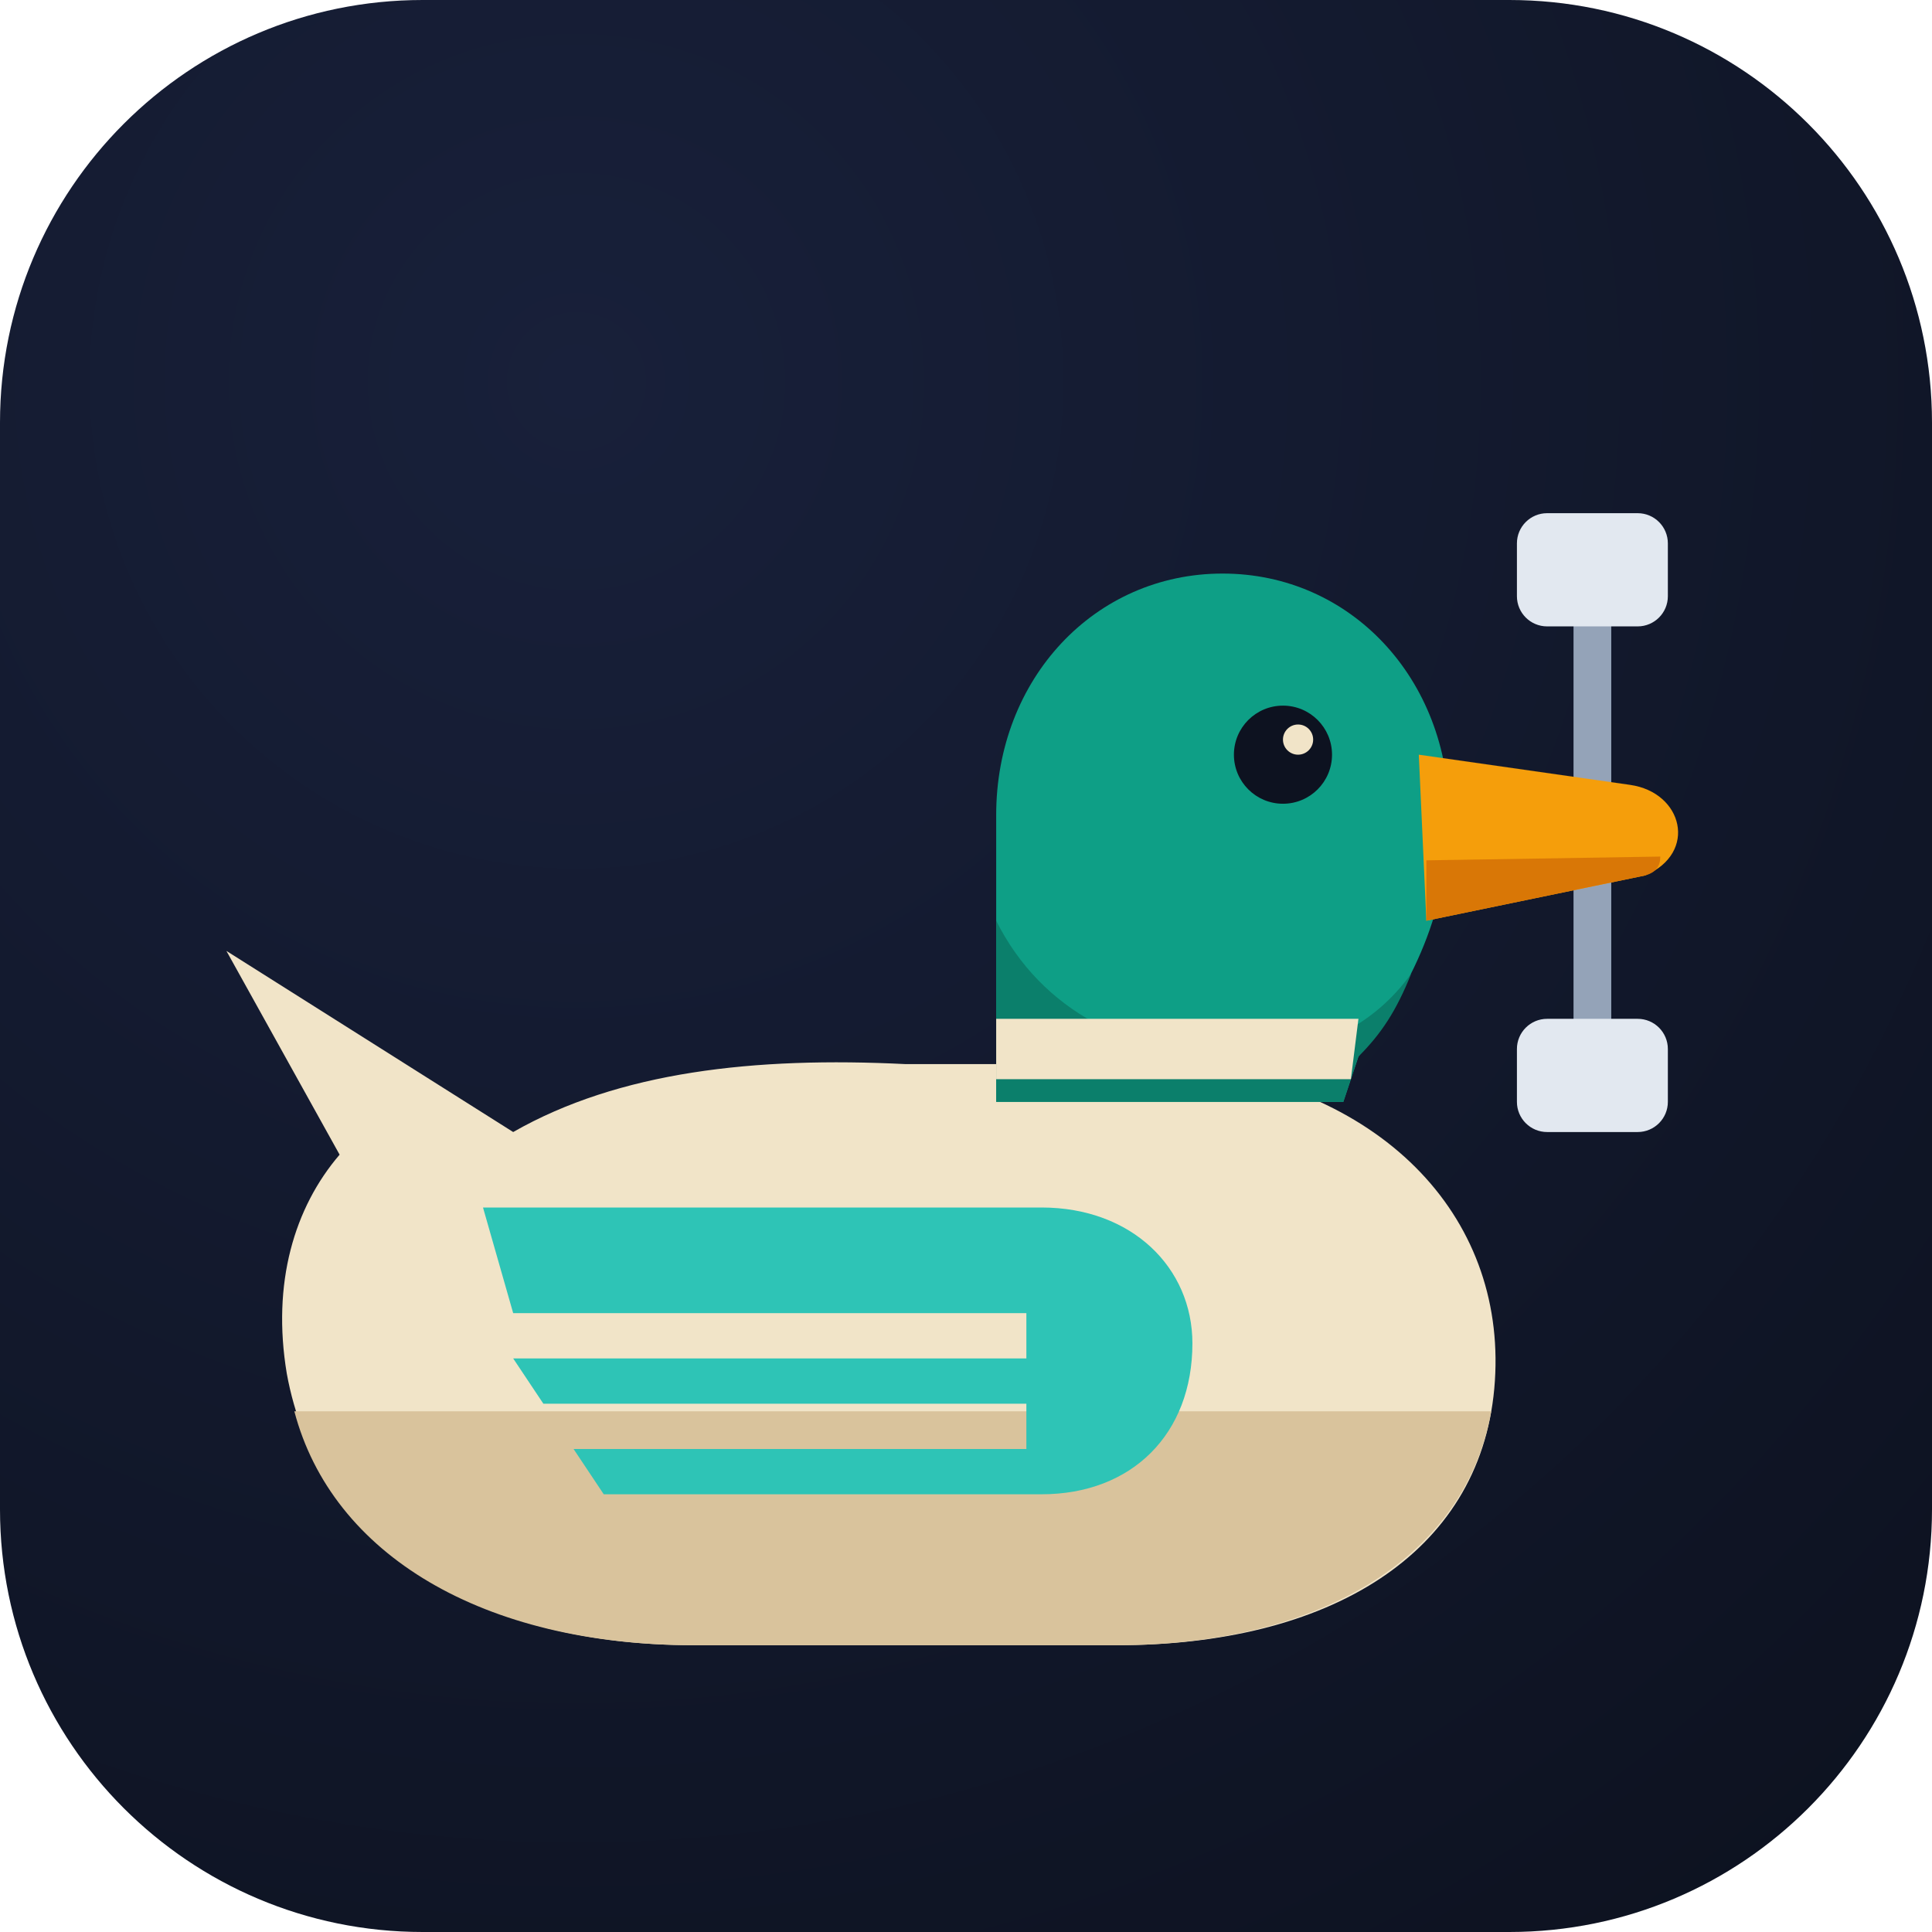
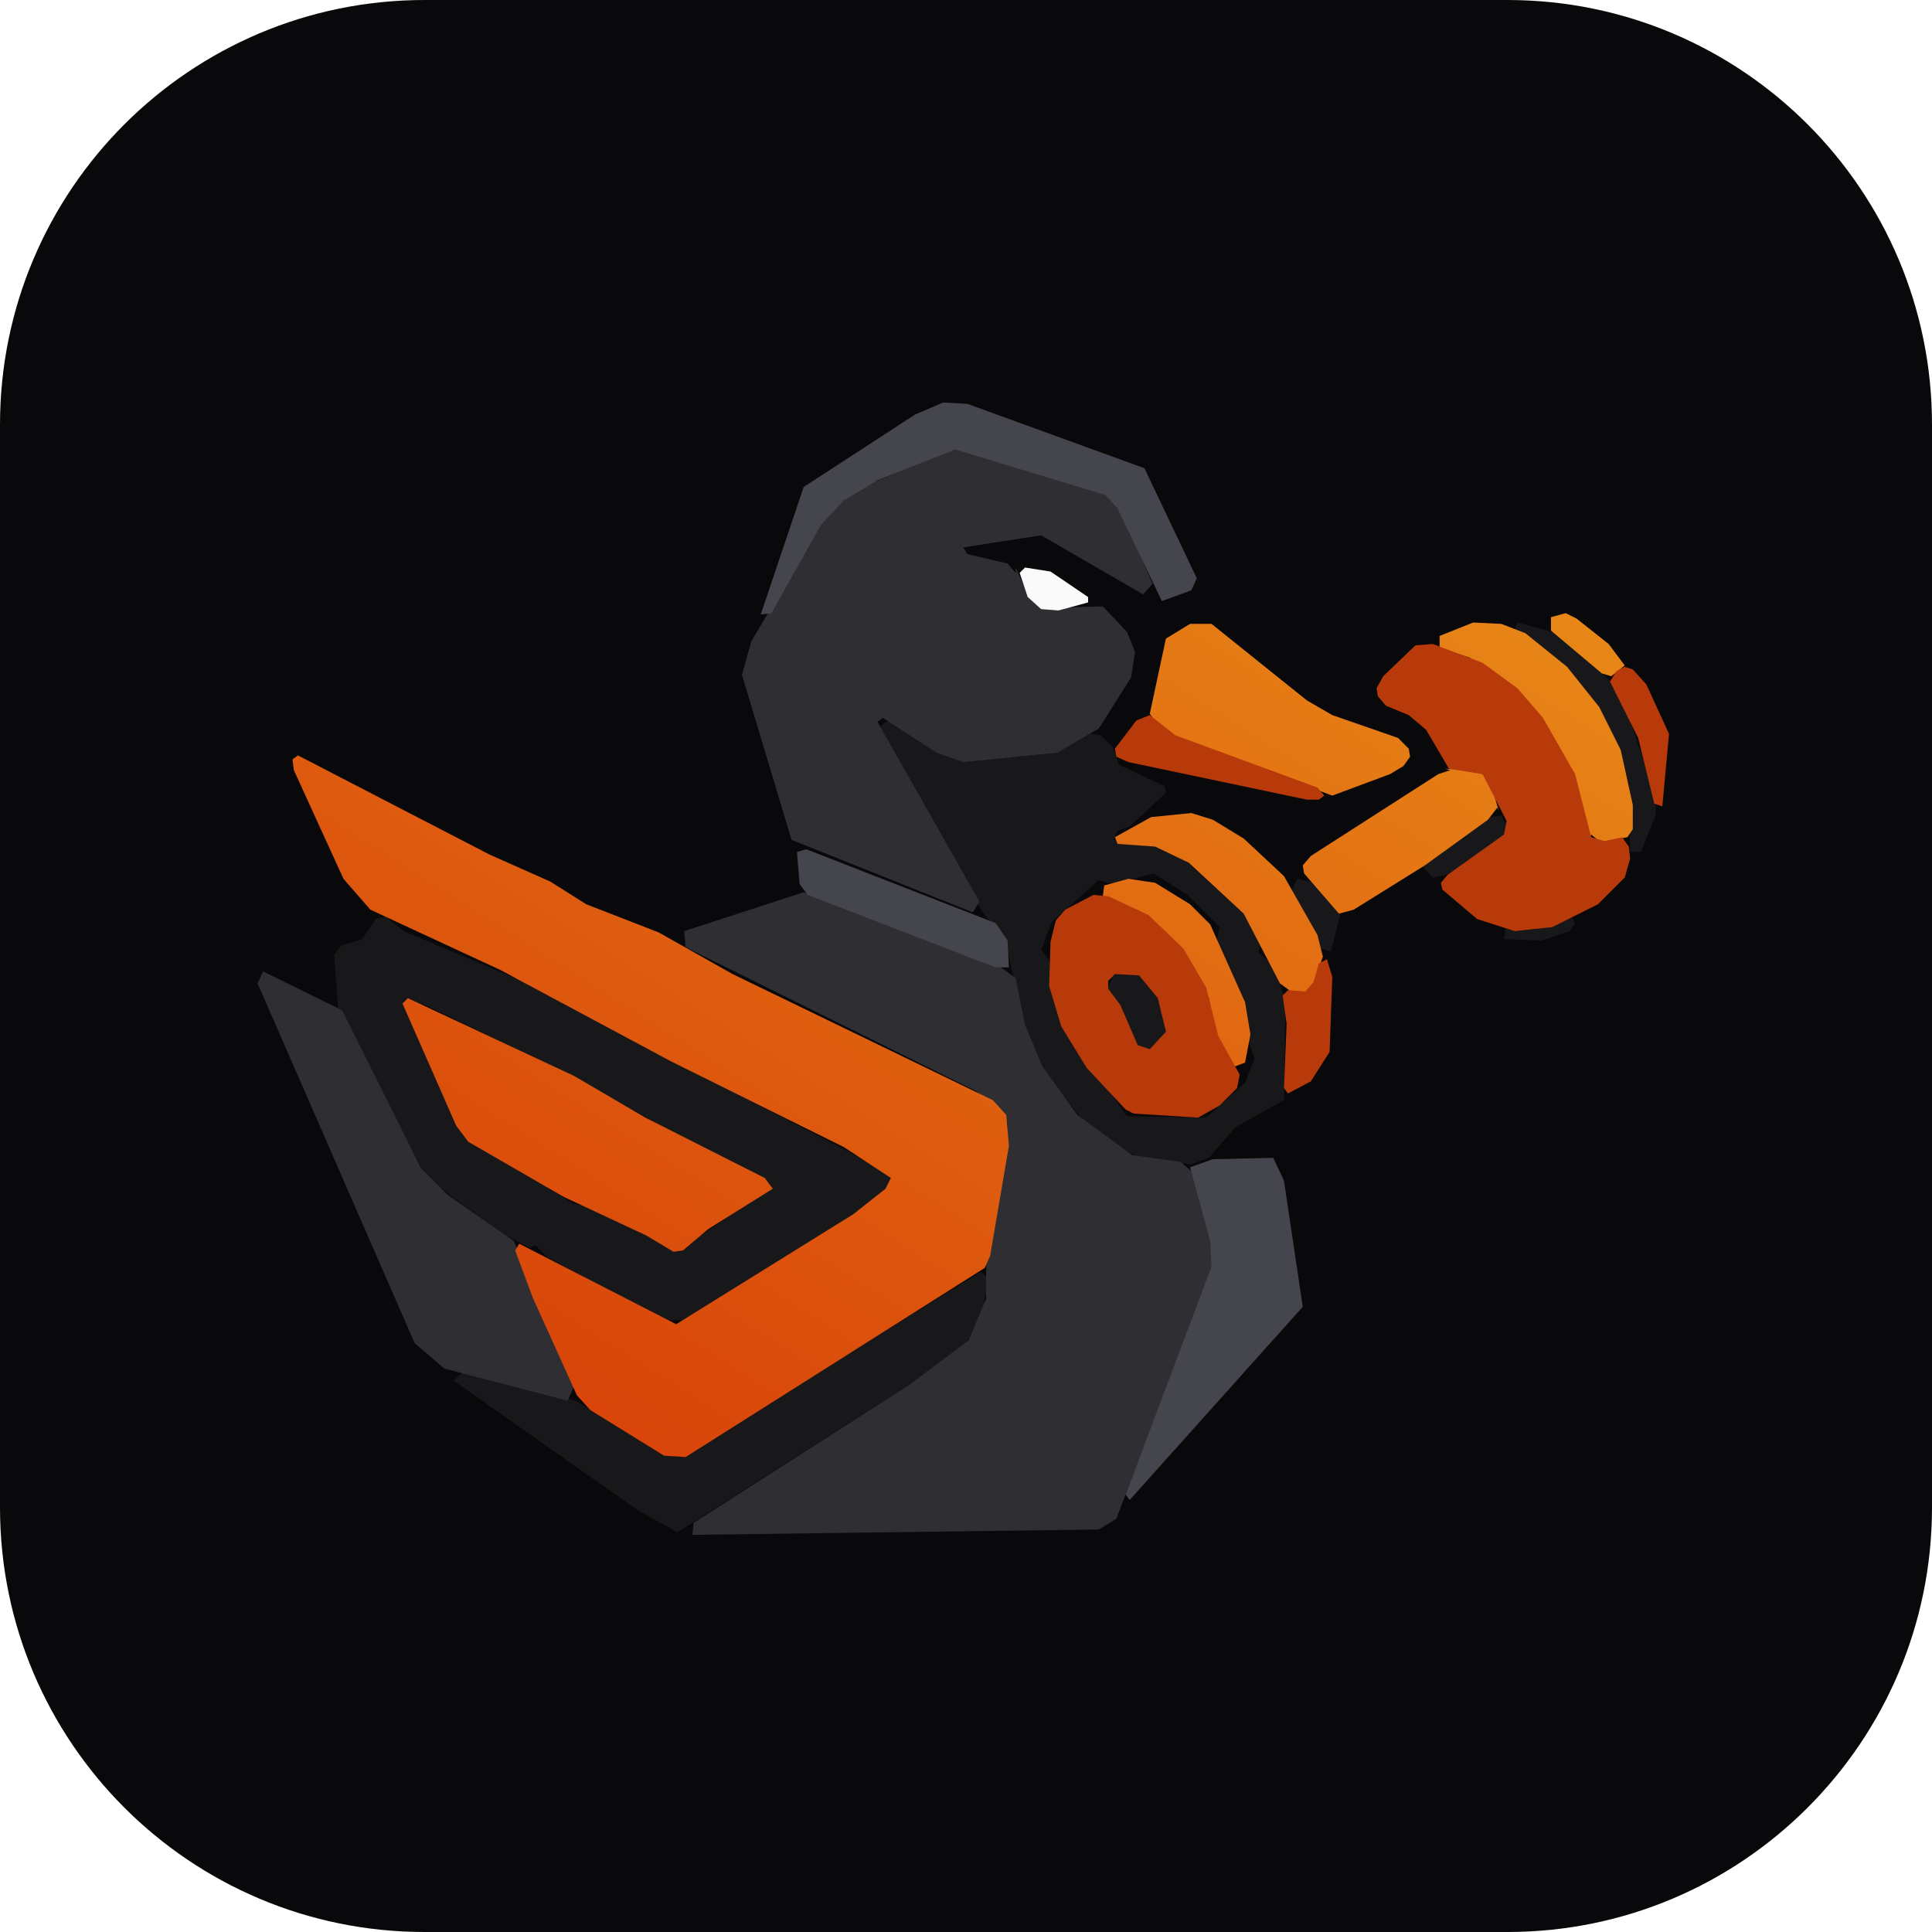
- <svg xmlns="http://www.w3.org/2000/svg" width="1024" height="1024" viewBox="0 0 256 256" role="img" aria-label="Duckrep">
+ <svg xmlns="http://www.w3.org/2000/svg" viewBox="0 0 1224 1224">
  <defs>
-     <radialGradient id="drMarkBg" cx="0.3" cy="0.2" r="1">
-       <stop offset="0" stop-color="#18203A" />
-       <stop offset="1" stop-color="#0D1220" />
-     </radialGradient>
+     <linearGradient id="fire" x1="0" y1="1" x2="1" y2="0">
+       <stop offset="0" stop-color="#D63A08" />
+       <stop offset="1" stop-color="#E88818" />
+     </linearGradient>
  </defs>
-   <rect width="256" height="256" rx="56" fill="url(#drMarkBg)" />
-   <g transform="translate(-12 10)">
-     <path fill="#F1E4C8" d="M42 116 L80 140 C94 132 112 130 132 131 L168 131 C196 134 212 152 210 174 C208 196 188 208 160 208 L104 208 C74 208 54 194 50 172 C48 160 51 150 57 143 Z" />
-     <path fill="#D9C39C" d="M51 177 C56 196 76 208 104 208 L160 208 C186 208 206 197 209.6 177 Z" />
-     <path fill="#2EC4B6" d="M76 150 L150 150 C162 150 170 158 170 168 C170 180 162 188 150 188 L92 188 L88 182 L148 182 L148 176 L84 176 L80 170 L148 170 L148 164 L80 164 Z" />
-     <path fill="#0E9F86" d="M144 136 L144 98 C144 80 157 66 174 66 C191 66 204 80 204 98 C204 112 198 122 192 130 L190 136 Z" />
-     <path fill="#0B7F6B" d="M144 112 C150 124 162 130 176 130 C186 130 194 126 199 119 C197 124 195 127 192 130 L190 136 L144 136 Z" />
-     <path fill="#F1E4C8" d="M144 125 L192 125 L191 133 L144 133 Z" />
-     <circle cx="182" cy="90" r="6.5" fill="#0D1220" />
-     <circle cx="184" cy="88" r="2" fill="#F1E4C8" />
-     <rect x="220.5" y="68" width="5" height="62" rx="2.5" fill="#94A3B8" />
-     <rect x="213" y="58" width="20" height="15" rx="4" fill="#E2E8F0" />
-     <rect x="213" y="125" width="20" height="15" rx="4" fill="#E2E8F0" />
-     <path fill="#F59E0B" d="M200 90 L228 94 C235 95 237 103 230 106 L201 112 Z" />
-     <path fill="#D97706" d="M201 104 L232 103.5 C232 104.8 231.4 105.6 230 106 L201 112 Z" />
+   <rect width="1224" height="1224" rx="269" fill="#09090B" />
+   <g transform="translate(612 612) scale(0.85) translate(-635 -610)">
+     <path fill="#18181B" d="M652 843L646 838L423 976L410 974L344 934L261 912L253 919L391 1016L420 1032L629 899L645 878ZM747 615L740 621L744 619L740 628L762 670L771 673L784 662L779 633L766 617ZM1089 578L1087 574L1058 583L1037 582L1036 590L1064 591L1085 584ZM164 602L167 641L233 768L292 811L310 820L314 818L323 827L409 874L427 874L556 792L580 772L577 764L306 622L216 584L202 573L195 575L185 590L169 595ZM216 636L232 639L341 692L490 775L421 822L357 790L342 787L260 735ZM882 545L877 555L899 597L907 599L914 571L896 548ZM1038 501L1037 504L1034 498L1024 499L975 536L983 544L997 541L1031 519L1039 509ZM570 432L648 571L664 589L679 658L693 689L728 732L762 752L802 758L816 753L836 730L872 710L873 635L864 610L853 600L855 594L846 575L795 528L772 519L745 516L748 509L757 506L784 481L783 476L749 460L744 446L735 438L728 437L694 452L632 457L577 427ZM734 546L744 549L775 541L800 557L824 581L822 591L842 637L845 671L846 667L850 679L843 697L814 723L755 722L707 654L698 624L698 607L691 598L699 577ZM1046 354L1044 359L1074 380L1095 403L1115 434L1129 475L1130 525L1138 525L1149 498L1149 485L1126 414L1116 398L1075 362Z" />
+     <path fill="#2E2E33" d="M111 614L107 623L224 891L246 910L338 934L343 923L298 815L248 780L229 761L170 643ZM425 584L426 596L642 703L662 719L666 728L650 832L650 858L637 889L593 922L432 1025L431 1034L734 1030L747 1022L819 835L818 814L803 763L795 756L759 751L718 721L692 685L679 654L672 619L661 611L514 555ZM628 224L555 254L530 275L475 368L468 393L505 516L640 570L645 562L569 428L573 425L613 451L633 458L703 451L734 433L758 395L761 376L755 361L737 342L691 343L681 333L672 313L672 317L666 310L636 303L633 298L691 289L767 333L774 325L751 272L741 259Z" />
+     <path fill="#45454D" d="M864 753L819 754L802 760L817 815L818 834L754 1004L757 1008L886 864L872 770ZM509 525L511 549L517 557L657 611L667 611L666 591L657 578L516 523ZM482 348L490 347L527 281L544 263L569 248L627 225L739 259L748 269L781 338L803 330L807 321L768 239L636 191L618 190L597 199L514 253Z" />
+     <path fill="url(#fire)" d="M215 638L255 729L264 741L335 782L397 811L417 823L424 822L443 806L491 776L485 768L396 723L343 692L219 634ZM738 550L737 558L769 572L796 598L816 634L821 660L829 678L835 685L843 682L847 661L843 637L817 579L802 564L776 548L756 545ZM746 514L748 519L776 521L801 533L842 571L869 623L880 631L886 631L893 626L901 603L897 587L872 543L842 515L819 501L803 496L773 499ZM1025 470L1015 464L992 463L996 464L987 467L892 528L886 535L887 541L913 571L924 568L977 535L1024 501L1031 492L1032 494ZM133 456L134 464L171 545L191 568L288 613L415 681L544 745L579 768L575 776L551 795L419 877L302 817L299 822L312 857L345 930L355 941L410 975L426 976L649 835L653 826L667 744L665 721L655 710L461 616L406 585L352 564L325 547L280 527L137 453ZM988 364L988 373L1010 380L1032 393L1064 426L1089 470L1100 515L1101 512L1107 517L1105 518L1128 514L1132 508L1132 490L1123 449L1107 417L1083 387L1052 362L1034 355L1013 354ZM784 366L772 422L780 433L791 439L908 483L951 467L961 461L966 454L965 448L957 440L908 423L889 412L818 355L802 355ZM1071 350L1071 360L1109 392L1116 394L1126 386L1114 370L1090 351L1082 347Z" />
+     <path fill="#B83A0A" d="M904 605L898 608L894 622L888 629L875 628L871 632L874 653L872 701L875 705L892 696L906 674L908 618ZM709 568L702 576L698 592L697 625L706 655L725 686L754 717L760 720L808 723L824 714L837 701L839 691L823 662L814 626L797 597L771 572L741 558L730 557ZM746 616L764 617L778 634L784 659L772 672L763 669L750 639L741 627L741 621ZM746 448L747 454L756 458L889 486L898 486L902 483L897 477L791 438L772 423L762 427ZM1126 387L1120 390L1115 398L1136 440L1148 489L1154 491L1159 437L1142 400L1132 389ZM970 371L946 394L941 403L942 409L948 416L965 423L978 434L995 463L1020 467L1038 502L1036 512L994 542L989 548L990 553L1016 575L1044 584L1072 581L1106 564L1126 544L1130 530L1129 521L1124 514L1111 517L1101 514L1089 467L1065 425L1046 403L1020 384L983 370Z" />
+     <path fill="#FAFAFA" d="M675 317L681 335L691 344L704 345L726 339L726 335L698 316L679 313Z" />
  </g>
</svg>
